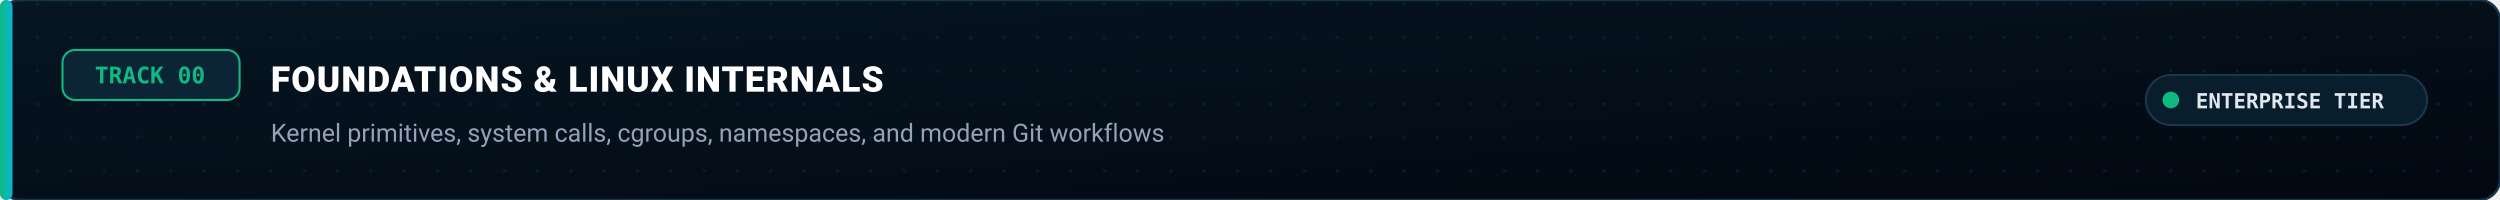
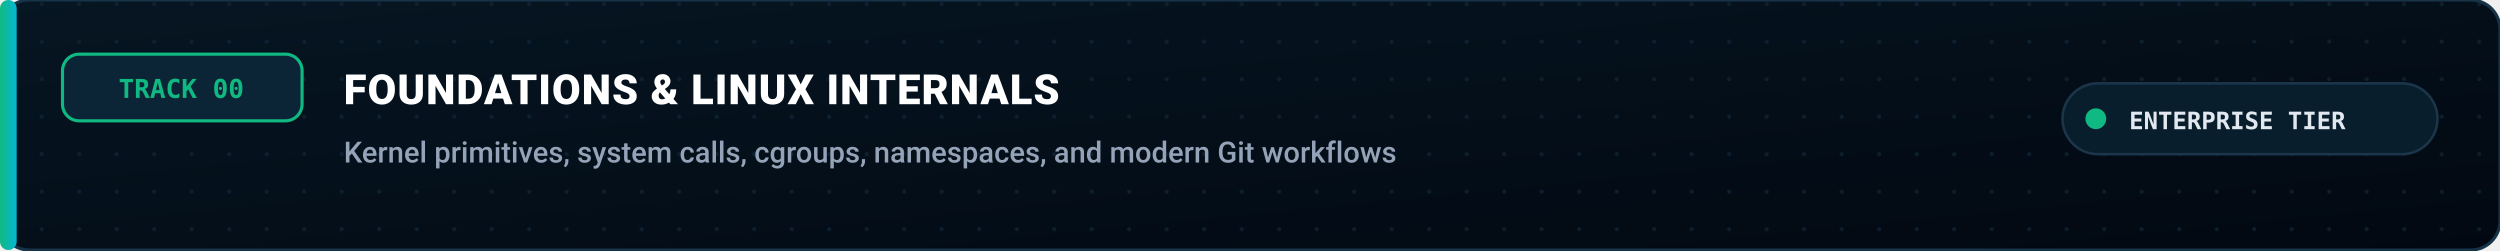
- <svg xmlns="http://www.w3.org/2000/svg" viewBox="0 0 1200 96" width="100%" height="100%">
+ <svg xmlns="http://www.w3.org/2000/svg" viewBox="0 0 1200 120" width="100%" height="100%">
  <defs>
    <linearGradient id="secGrad_00" x1="0%" y1="0%" x2="100%" y2="0%">
      <stop offset="0%" stop-color="#10B981" />
      <stop offset="100%" stop-color="#06B6D4" />
    </linearGradient>
    <linearGradient id="barBg_00" x1="0%" y1="0%" x2="100%" y2="100%">
      <stop offset="0%" stop-color="#061622" />
      <stop offset="100%" stop-color="#020811" />
    </linearGradient>
-     <pattern id="dotGrid_00" width="16" height="16" patternUnits="userSpaceOnUse">
-       <circle cx="2" cy="2" r="0.8" fill="#132a3e" />
+     <pattern id="dotGrid_00" width="18" height="18" patternUnits="userSpaceOnUse">
+       <circle cx="2" cy="2" r="1" fill="#132a3e" />
    </pattern>
  </defs>
  <style>
    .mono { font-family: 'JetBrains Mono', 'Fira Code', monospace; }
    .sans { font-family: -apple-system, BlinkMacSystemFont, 'Segoe UI', Roboto, sans-serif; }
  </style>
-   <rect width="1200" height="96" rx="10" fill="url(#barBg_00)" stroke="#163347" stroke-width="1.2" />
-   <rect width="1200" height="96" fill="url(#dotGrid_00)" opacity="0.5" />
-   <rect x="0" y="0" width="6" height="96" rx="3" fill="url(#secGrad_00)" />
-   <g transform="translate(30, 24)">
-     <rect x="0" y="0" width="85" height="24" rx="6" fill="#0b2436" stroke="#10B981" stroke-width="1" />
-     <text x="42" y="16" fill="#10B981" class="mono" font-size="11" font-weight="700" text-anchor="middle">TRACK 00</text>
+   <rect width="1200" height="120" rx="14" fill="url(#barBg_00)" stroke="#163347" stroke-width="1.5" />
+   <rect width="1200" height="120" fill="url(#dotGrid_00)" opacity="0.6" />
+   <rect x="0" y="0" width="8" height="120" rx="4" fill="url(#secGrad_00)" />
+   <g transform="translate(30, 26)">
+     <rect x="0" y="0" width="115" height="32" rx="8" fill="#0b2436" stroke="#10B981" stroke-width="1.5" />
+     <text x="57" y="21" fill="#10B981" class="mono" font-size="12.5" font-weight="800" text-anchor="middle">TRACK 00</text>
  </g>
-   <g transform="translate(130, 26)">
-     <text x="0" y="18" fill="#FFFFFF" class="sans" font-size="17" font-weight="800" letter-spacing="0.5">FOUNDATIONS &amp; LINUX INTERNALS</text>
-     <text x="0" y="42" fill="#94A3B8" class="sans" font-size="12">Kernel primitives, system calls, cgroups, namespaces, and modern Git workflows</text>
+   <g transform="translate(165, 26)">
+     <text x="0" y="24" fill="#FFFFFF" class="sans" font-size="20" font-weight="900" letter-spacing="0.5">FOUNDATIONS &amp; LINUX INTERNALS</text>
+     <text x="0" y="52" fill="#94A3B8" class="sans" font-size="14" font-weight="500">Kernel primitives, system calls, cgroups, namespaces, and modern Git workflows</text>
  </g>
-   <g transform="translate(1030, 36)">
-     <rect x="0" y="0" width="135" height="24" rx="12" fill="#081e2c" stroke="#1b364b" />
-     <circle cx="12" cy="12" r="4" fill="#10B981" />
-     <text x="24" y="16" fill="#E2E8F0" class="mono" font-size="10" font-weight="600">ENTERPRISE TIER</text>
+   <g transform="translate(990, 40)">
+     <rect x="0" y="0" width="180" height="34" rx="17" fill="#081e2c" stroke="#1b364b" stroke-width="1.2" />
+     <circle cx="16" cy="17" r="5" fill="#10B981" />
+     <text x="32" y="22" fill="#E2E8F0" class="mono" font-size="11.5" font-weight="700">ENTERPRISE TIER</text>
  </g>
</svg>
